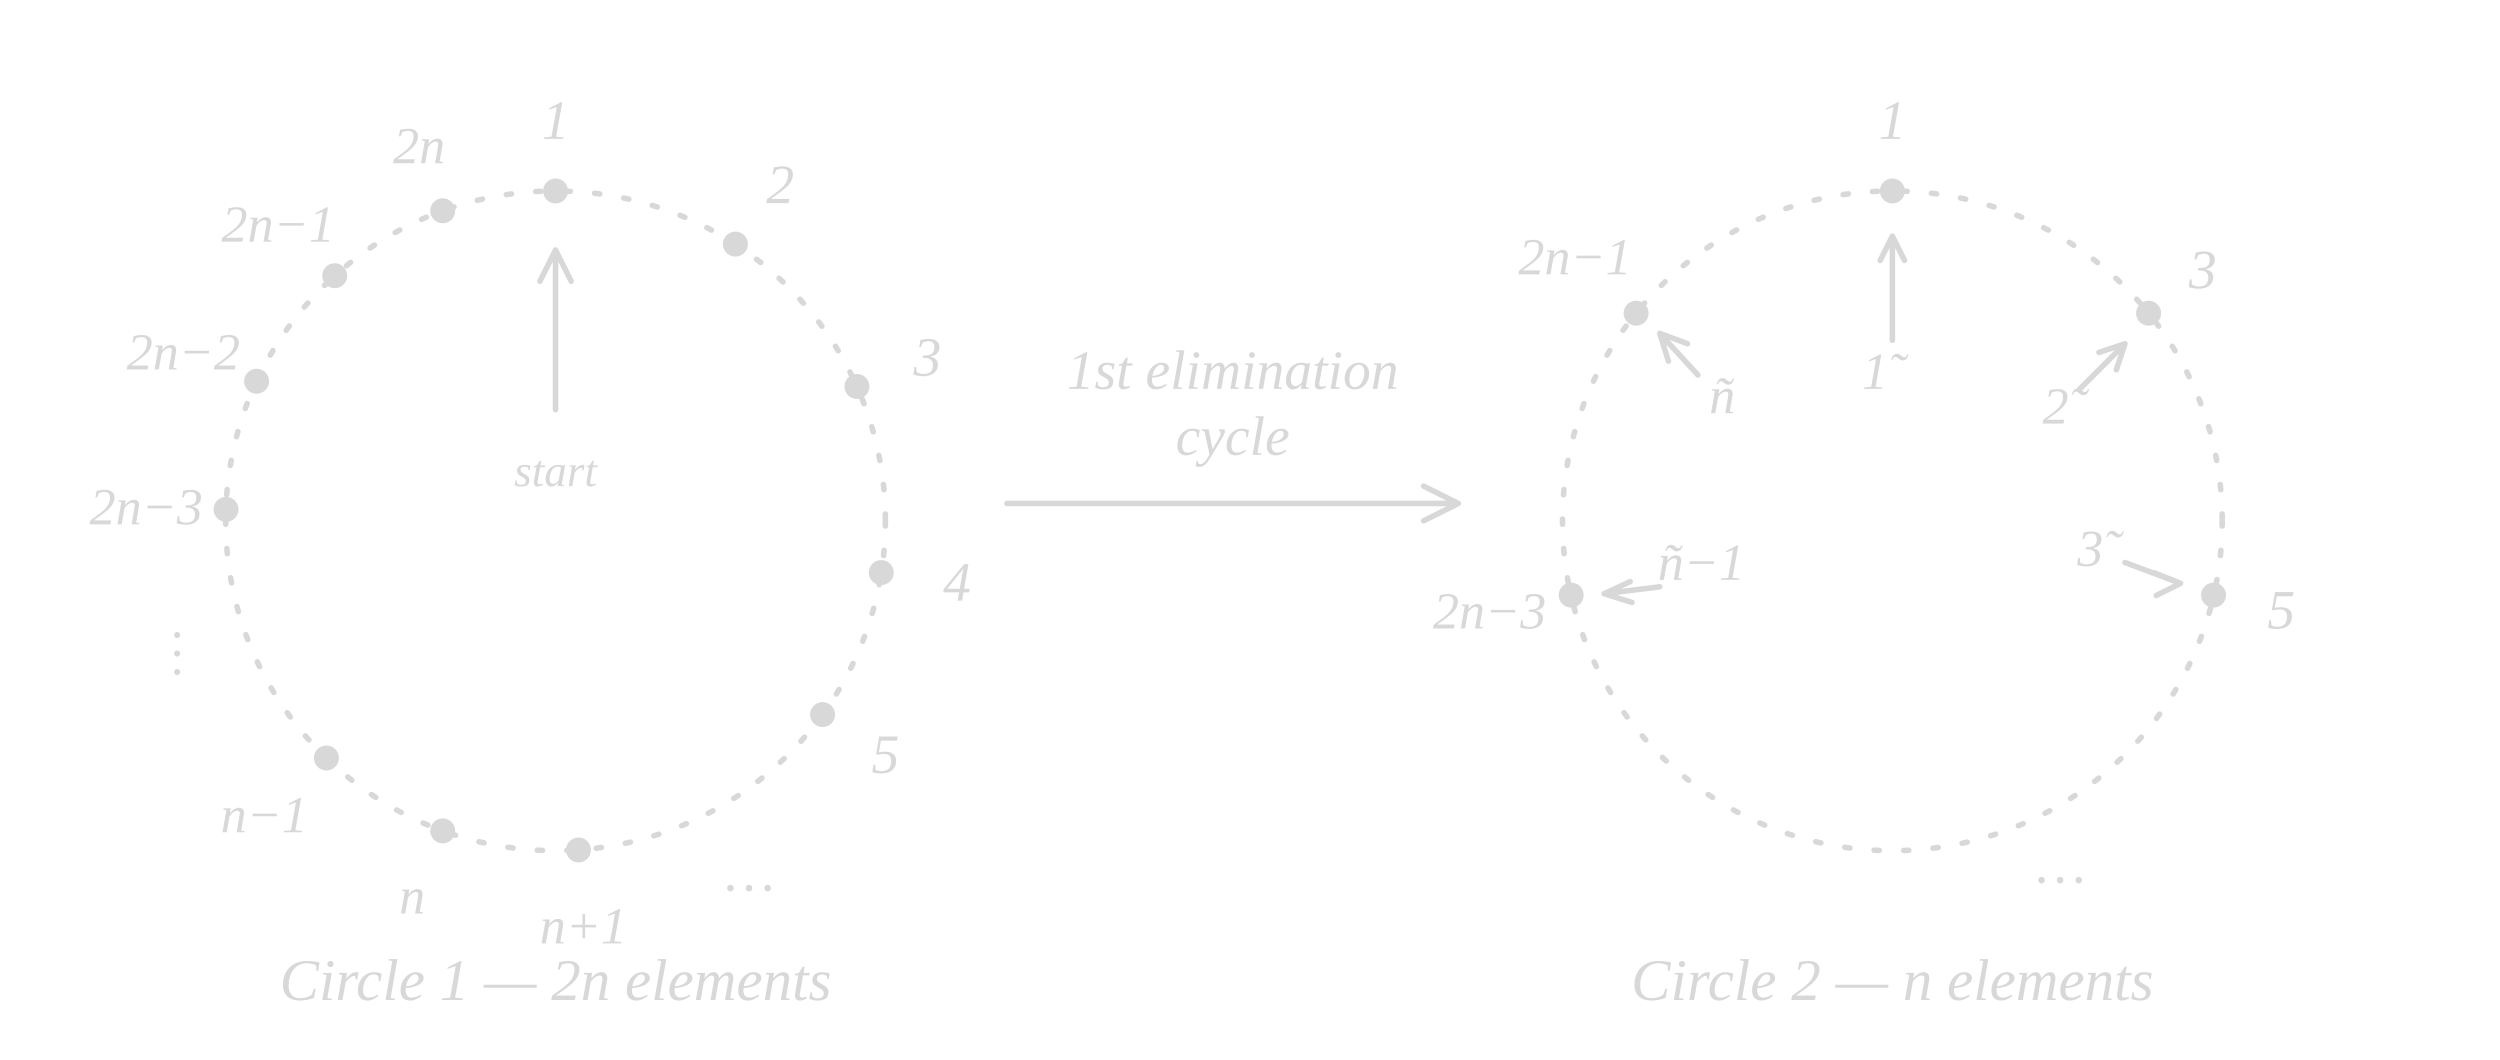
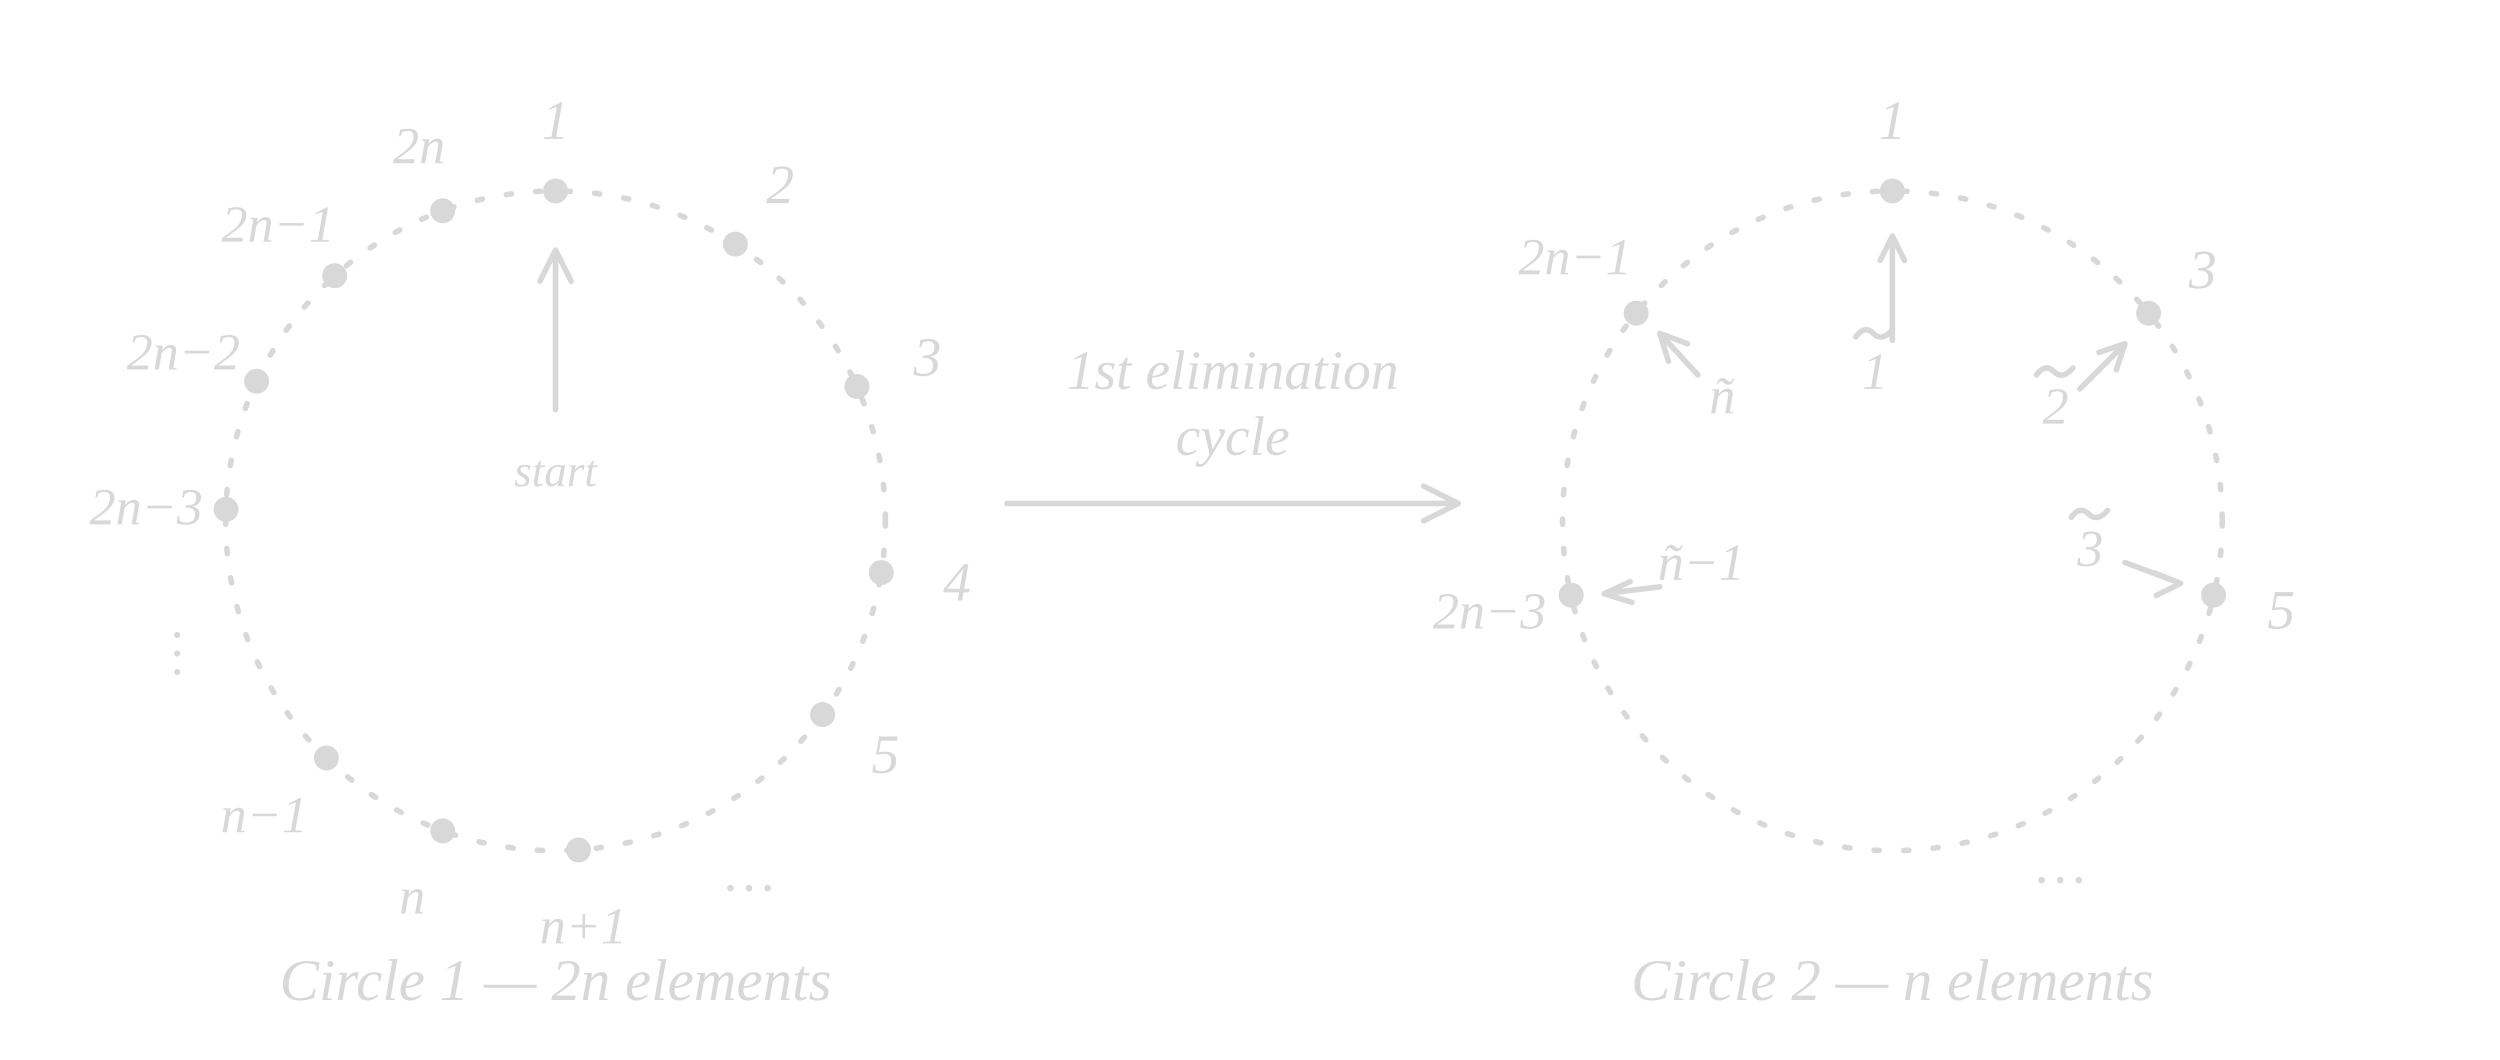
<svg xmlns="http://www.w3.org/2000/svg" width="720" height="305" viewBox="0 0 720 305">
  <style>
    .ink { stroke:#d8d8d8; fill:none; stroke-width:2.2; stroke-linecap:round; }
    .ink-thin { stroke:#d8d8d8; fill:none; stroke-width:1.6; stroke-linecap:round; }
    .txt { fill:#d8d8d8; stroke:none; font-family:Georgia,'Times New Roman',serif; font-style:italic; }
    .fill { fill:#d8d8d8; stroke:none; }
    .hl { stroke:#d8d8d8; }
    .dashed { stroke-dasharray:7 6; }
    @media (prefers-color-scheme: light) {
      .ink, .ink-thin { stroke:#1a1a1a; }
      .txt, .fill { fill:#1a1a1a; }
      .hl { stroke:#1a1a1a; }
    }
  </style>
  <circle class="ink-thin" cx="160" cy="150" r="95" stroke-dasharray="1.5 7" />
  <circle class="fill" cx="160" cy="55" r="3.6" />
  <circle class="fill" cx="211.8" cy="70.3" r="3.6" />
  <circle class="fill" cx="246.8" cy="111.3" r="3.6" />
  <circle class="fill" cx="253.8" cy="164.9" r="3.6" />
  <circle class="fill" cx="236.9" cy="205.8" r="3.6" />
  <circle class="fill" cx="166.6" cy="244.8" r="3.6" />
  <circle class="fill" cx="127.5" cy="239.3" r="3.6" />
  <circle class="fill" cx="94.0" cy="218.3" r="3.6" />
  <circle class="fill" cx="65.1" cy="146.7" r="3.6" />
  <circle class="fill" cx="73.9" cy="109.8" r="3.6" />
  <circle class="fill" cx="96.4" cy="79.4" r="3.6" />
  <circle class="fill" cx="127.5" cy="60.7" r="3.6" />
  <text class="txt" x="160" y="40" font-size="16" text-anchor="middle">1</text>
  <text class="txt" x="224.7" y="58.5" font-size="16" text-anchor="middle">2</text>
  <text class="txt" x="267.1" y="108.2" font-size="16" text-anchor="middle">3</text>
  <text class="txt" x="275.6" y="173.0" font-size="16" text-anchor="middle">4</text>
  <text class="txt" x="255.0" y="222.6" font-size="16" text-anchor="middle">5</text>
  <text class="txt" x="216.0" y="256.5" font-size="16" text-anchor="middle">…</text>
  <text class="txt" x="168.0" y="271.7" font-size="15" text-anchor="middle">n+1</text>
  <text class="txt" x="118.7" y="263.1" font-size="15" text-anchor="middle">n</text>
  <text class="txt" x="76.1" y="239.7" font-size="15" text-anchor="middle">n−1</text>
  <text class="txt" x="50.0" y="194.3" font-size="16" text-anchor="middle">⋮</text>
  <text class="txt" x="42.1" y="151.0" font-size="15" text-anchor="middle">2n−3</text>
  <text class="txt" x="52.8" y="106.4" font-size="15" text-anchor="middle">2n−2</text>
  <text class="txt" x="80.1" y="69.6" font-size="15" text-anchor="middle">2n−1</text>
  <text class="txt" x="120.7" y="47.0" font-size="15" text-anchor="middle">2n</text>
  <path class="ink-thin" d="M 160 118 V 72 M 160 72 l -4.5 9 M 160 72 l 4.5 9" />
  <text class="txt" x="160" y="140" font-size="13" text-anchor="middle">start</text>
  <text class="txt" x="160" y="288" font-size="17" text-anchor="middle">Circle 1 — 2n elements</text>
  <path class="ink-thin" d="M 290 145 H 420 M 420 145 l -10 -5 M 420 145 l -10 5" />
  <text class="txt" x="355" y="112" font-size="16" text-anchor="middle">1st elimination</text>
  <text class="txt" x="355" y="131" font-size="16" text-anchor="middle">cycle</text>
  <circle class="ink-thin" cx="545" cy="150" r="95" stroke-dasharray="1.5 7" />
  <circle class="fill" cx="545" cy="55" r="3.6" />
  <circle class="fill" cx="618.8" cy="90.2" r="3.6" />
  <circle class="fill" cx="637.5" cy="171.4" r="3.6" />
  <circle class="fill" cx="452.5" cy="171.4" r="3.6" />
  <circle class="fill" cx="471.2" cy="90.2" r="3.6" />
  <text class="txt" x="545" y="40" font-size="16" text-anchor="middle">1</text>
  <text class="txt" x="634.4" y="83" font-size="16" text-anchor="middle">3</text>
  <text class="txt" x="657.0" y="181" font-size="16" text-anchor="middle">5</text>
  <text class="txt" x="593.6" y="254.2" font-size="16" text-anchor="middle">…</text>
  <text class="txt" x="429.0" y="181" font-size="15" text-anchor="middle">2n−3</text>
  <text class="txt" x="453.6" y="79" font-size="15" text-anchor="middle">2n−1</text>
-   <text class="txt" x="540" y="112" font-size="15" text-anchor="middle">1̃</text>
+   <text class="txt" x="540" y="112" font-size="15" text-anchor="middle">1</text>
+   <path class="ink-thin" d="M 534.5 97 q 2.5 -3.5 5 -1 q 2.5 2.5 5.5 -1" stroke-width="1.2" />
  <path class="ink-thin" d="M 545 98 L 545 68 M 545 68 l -3.5 7 M 545 68 l 3.5 7" />
-   <text class="txt" x="592" y="122" font-size="15" text-anchor="middle">2̃</text>
+   <text class="txt" x="592" y="122" font-size="15" text-anchor="middle">2</text>
+   <path class="ink-thin" d="M 586.5 108 q 2.5 -3.5 5 -1 q 2.5 2.5 5.5 -1" stroke-width="1.2" />
  <path class="ink-thin" d="M 599 112 L 612 99 M 612 99 l -7.5 2.5 M 612 99 l -2.5 7.5" />
-   <text class="txt" x="602" y="163" font-size="15" text-anchor="middle">3̃</text>
+   <text class="txt" x="602" y="163" font-size="15" text-anchor="middle">3</text>
+   <path class="ink-thin" d="M 596.5 149 q 2.5 -3.5 5 -1 q 2.5 2.5 5.5 -1" stroke-width="1.2" />
  <path class="ink-thin" d="M 612 162 L 628 168 M 628 168 l -7.5 -3 M 628 168 l -7 3.5" />
  <text class="txt" x="490" y="167" font-size="15" text-anchor="middle">ñ−1</text>
  <path class="ink-thin" d="M 478 169 L 462 171 M 462 171 l 8 2.5 M 462 171 l 7.5 -3.5" />
  <text class="txt" x="496" y="119" font-size="15" text-anchor="middle">ñ</text>
  <path class="ink-thin" d="M 489 108 L 478 96 M 478 96 l 2.5 8 M 478 96 l 8 3" />
  <text class="txt" x="545" y="288" font-size="17" text-anchor="middle">Circle 2 — n elements</text>
</svg>
